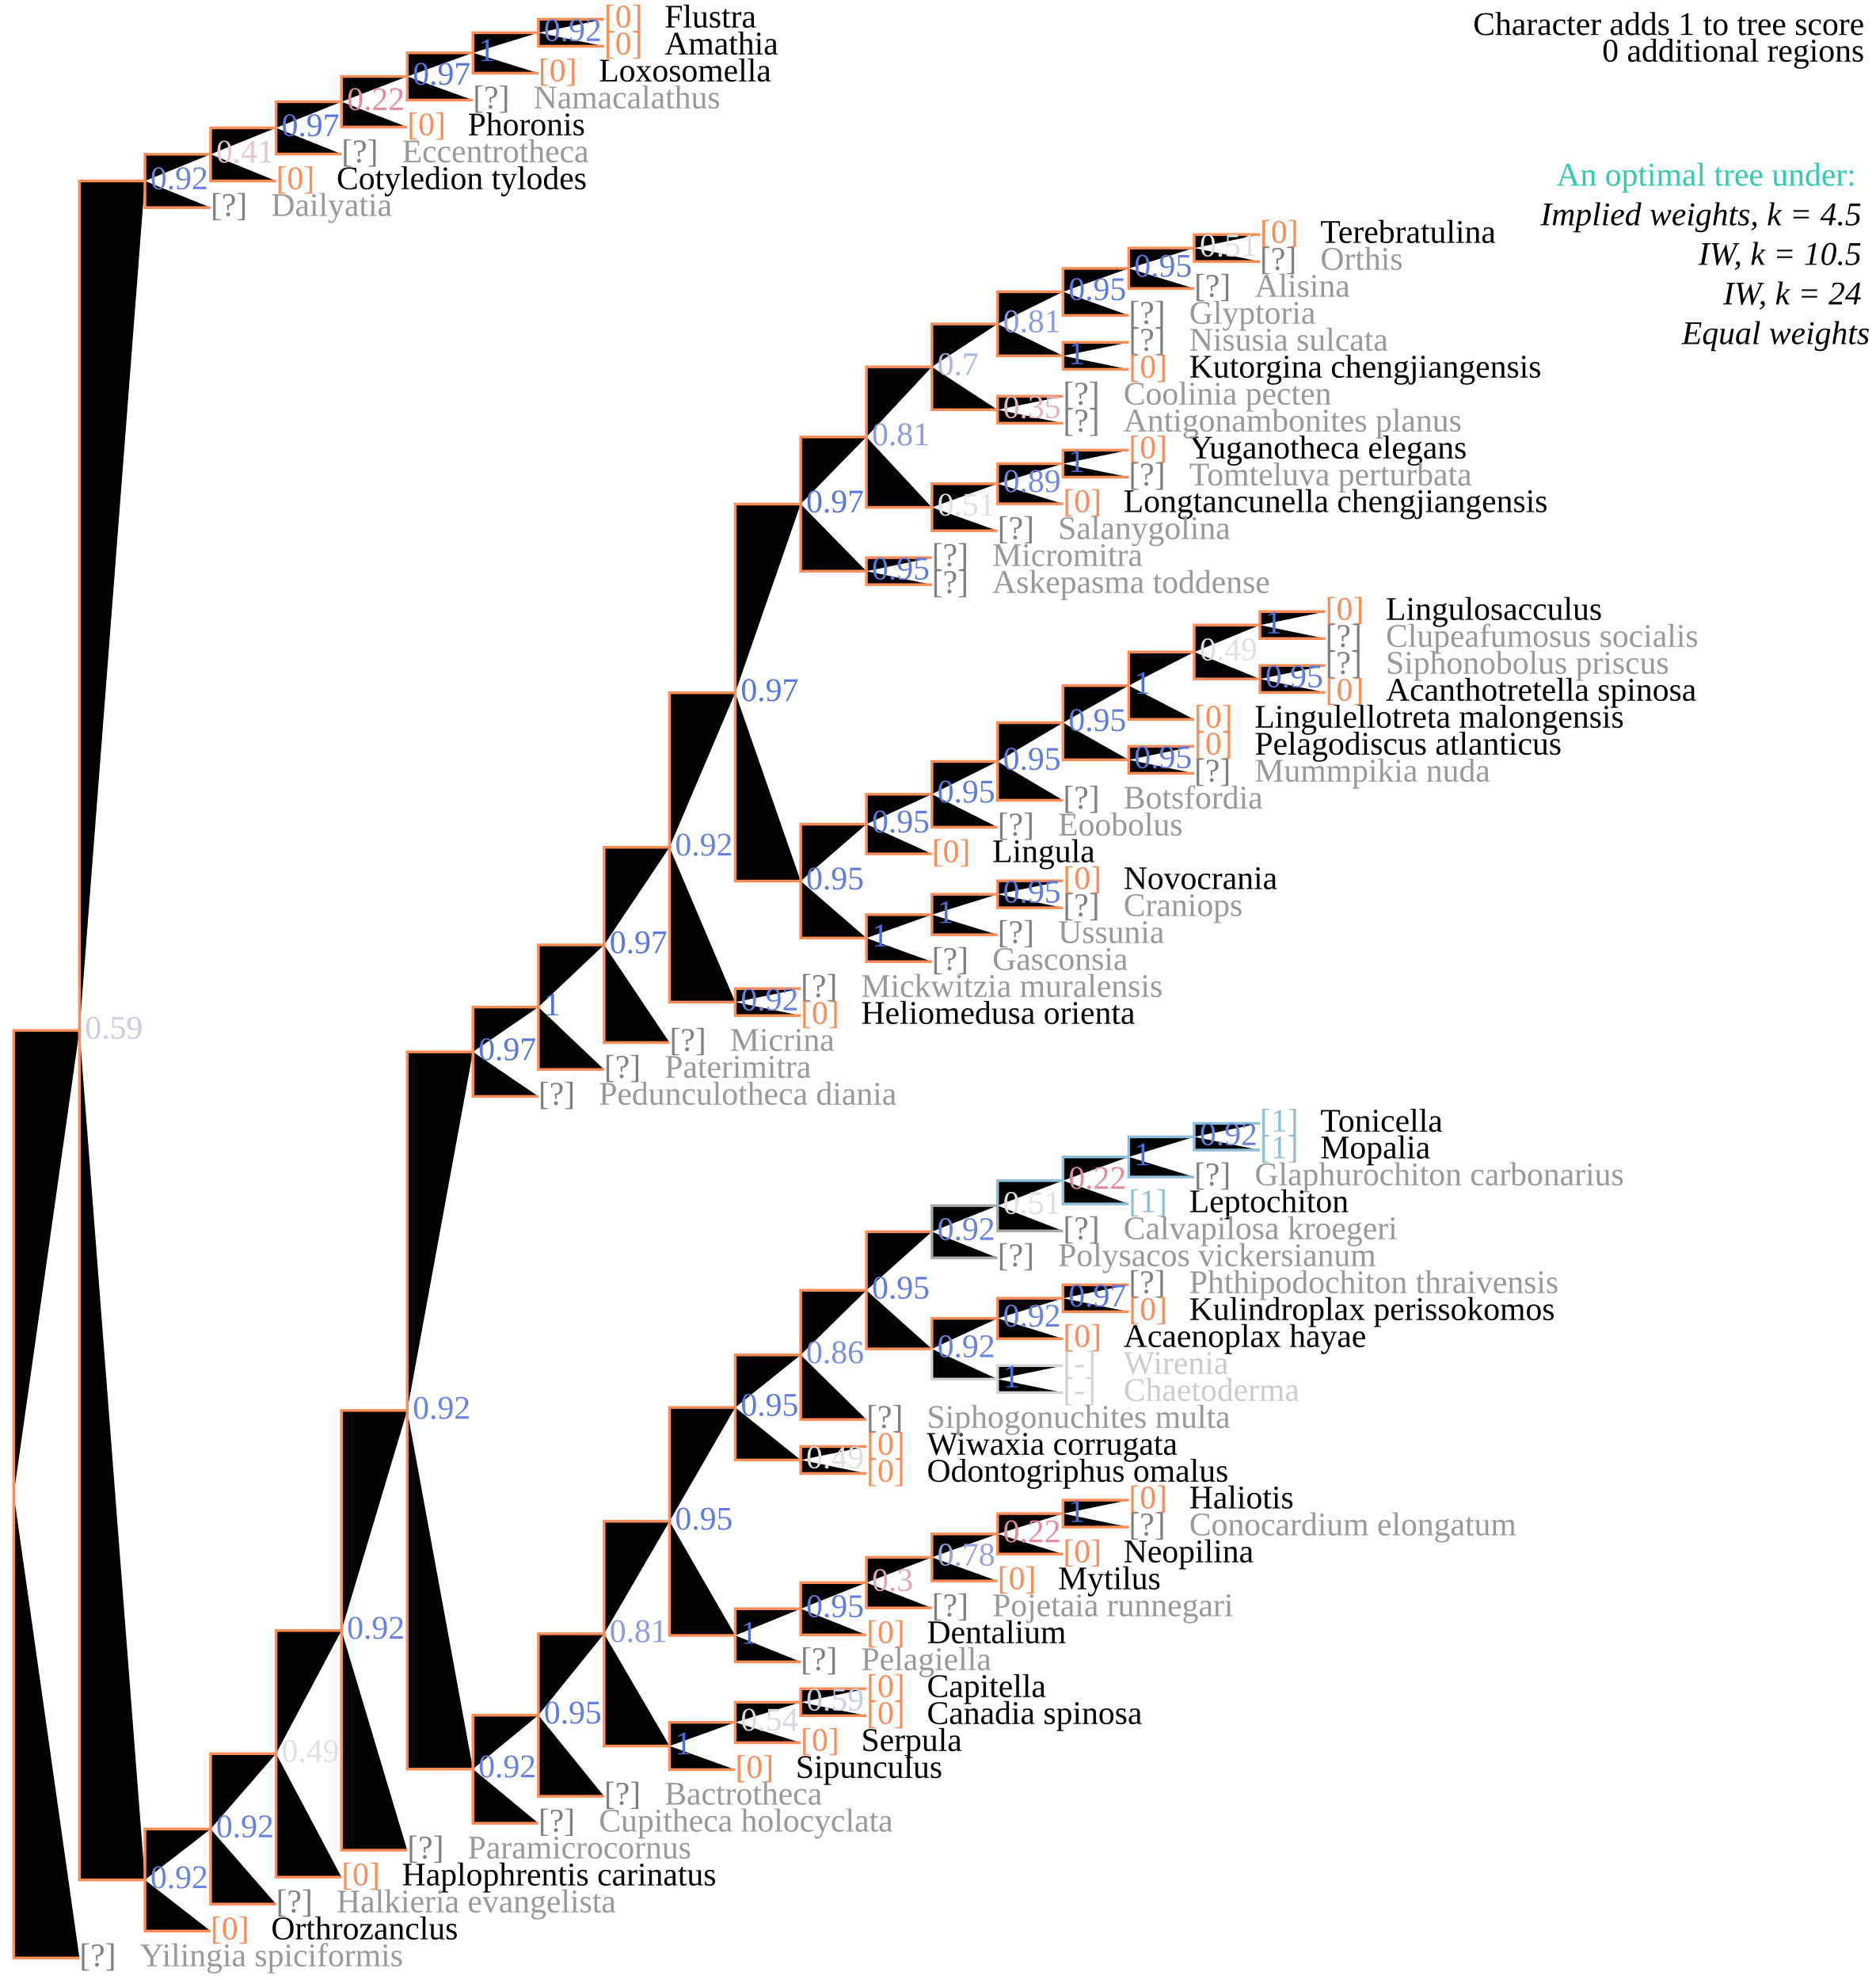
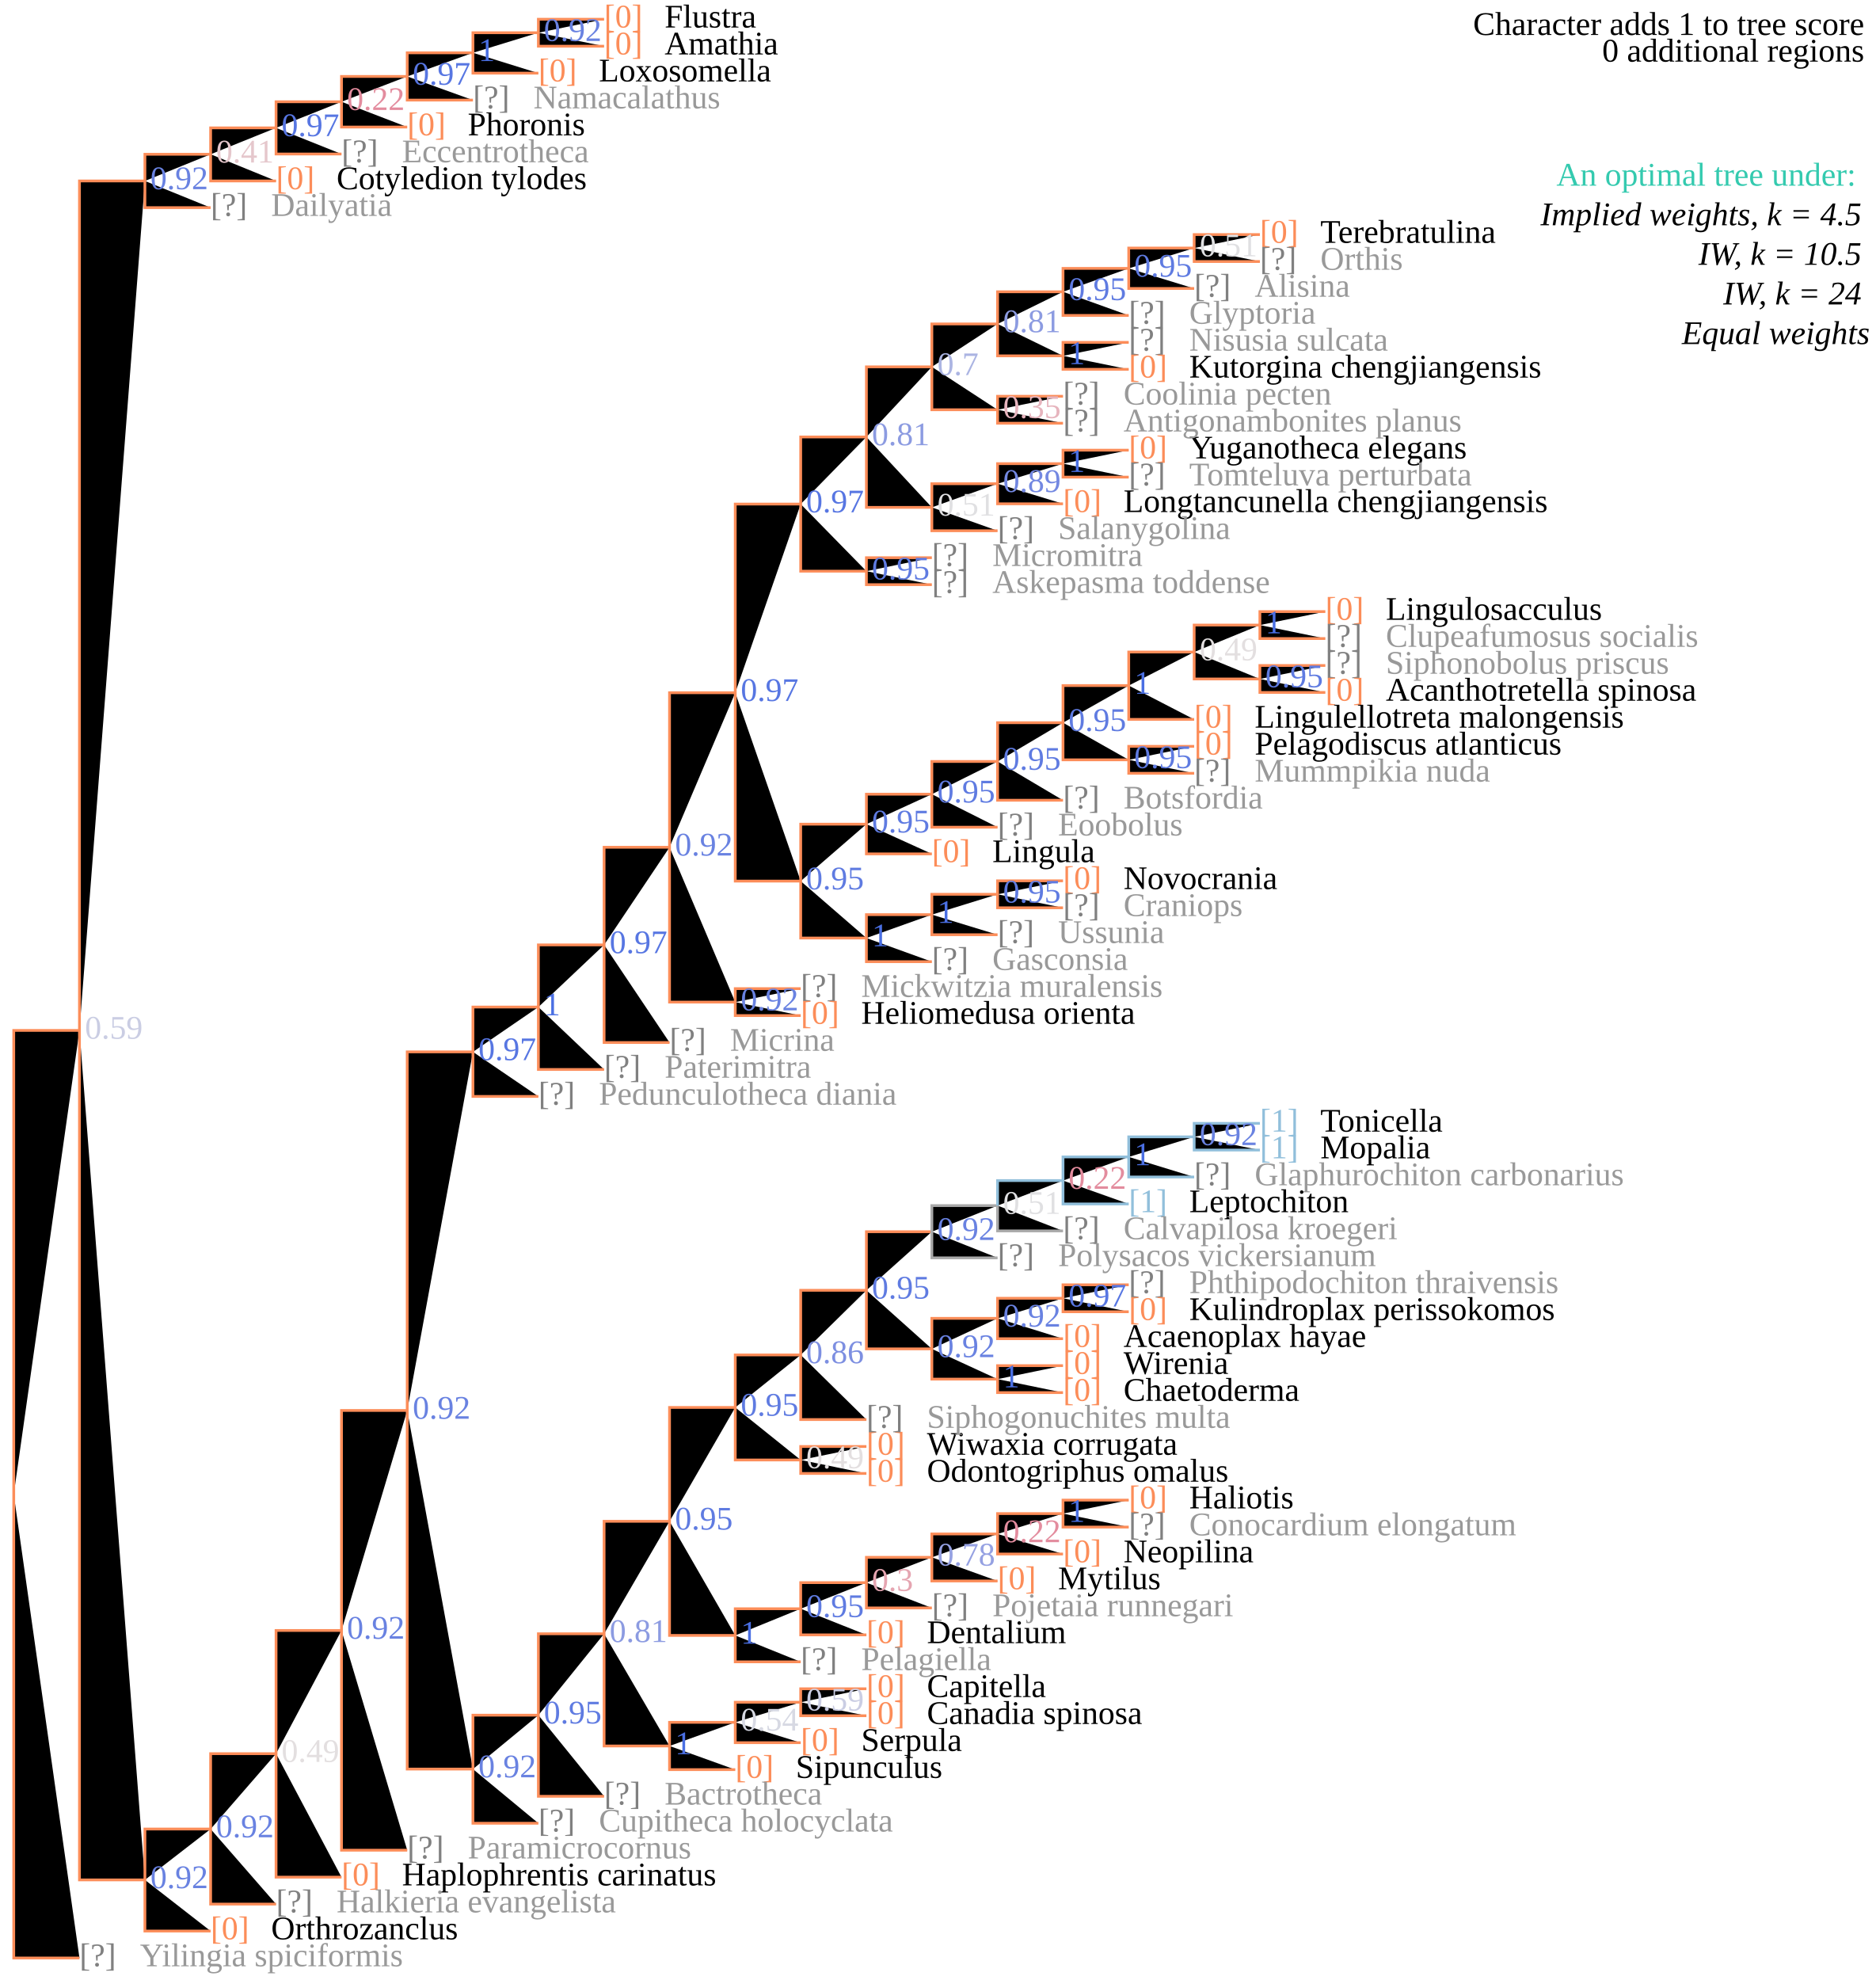
<svg xmlns="http://www.w3.org/2000/svg" version="1.1" viewBox="0 0 682 720" preserveAspectRatio="xMidYMid meet" class="tree" data-char="81">
  <text x="678" y="12.7" text-anchor="end" class="stepsLabel">Character adds <tspan class="score">1</tspan> to tree score</text>
  <text x="678" y="22.4" text-anchor="end" class="stepsLabel">
    <tspan class="score">0</tspan> additional regions</text>
  <text x="678" y="32.1" text-anchor="end" class="stepsLabel" />
  <text x="678" y="51.5" text-anchor="end" class="stepsLabel">
    <tspan dy="16" fill="#34caaf">An optimal tree under:</tspan>
    <tspan x="680" style="font-style:italic" class="notThisAn" dy="1.2em">Implied weights, k = 4.5</tspan>
    <tspan x="680" style="font-style:italic" class="notThisAn" dy="1.2em">IW, k = 10.5</tspan>
    <tspan x="680" style="font-style:italic" class="notThisAn" dy="1.2em">IW, k = 24</tspan>
    <tspan x="680" style="font-style:italic" class="thisAn" dy="1.2em">Equal weights</tspan>
  </text>
  <text x="315.1" y="617.1" fill="#fc8d59" class="flag">[0]</text>
  <text x="337.1" y="617.1" fill="#000" class="taxonLabel">Capitella</text>
  <text x="315.1" y="626.9" fill="#fc8d59" class="flag">[0]</text>
  <text x="337.1" y="626.9" fill="#000" class="taxonLabel">Canadia spinosa</text>
  <text x="291.2" y="636.7" fill="#fc8d59" class="flag">[0]</text>
  <text x="313.2" y="636.7" fill="#000" class="taxonLabel">Serpula</text>
  <text x="267.4" y="646.5" fill="#fc8d59" class="flag">[0]</text>
  <text x="289.4" y="646.5" fill="#000" class="taxonLabel">Sipunculus</text>
  <text x="410.5" y="548.5" fill="#fc8d59" class="flag">[0]</text>
  <text x="432.5" y="548.5" fill="#000" class="taxonLabel">Haliotis</text>
  <text x="410.5" y="558.3" fill="grey" class="flag">[?]</text>
  <text x="432.5" y="558.3" fill="#999" class="taxonLabel">Conocardium elongatum</text>
  <text x="386.6" y="568.1" fill="#fc8d59" class="flag">[0]</text>
  <text x="408.6" y="568.1" fill="#000" class="taxonLabel">Neopilina</text>
  <text x="362.8" y="577.9" fill="#fc8d59" class="flag">[0]</text>
  <text x="384.8" y="577.9" fill="#000" class="taxonLabel">Mytilus</text>
  <text x="338.9" y="587.7" fill="grey" class="flag">[?]</text>
  <text x="360.9" y="587.7" fill="#999" class="taxonLabel">Pojetaia runnegari</text>
  <text x="315.1" y="597.5" fill="#fc8d59" class="flag">[0]</text>
  <text x="337.1" y="597.5" fill="#000" class="taxonLabel">Dentalium</text>
  <text x="291.2" y="607.3" fill="grey" class="flag">[?]</text>
  <text x="313.2" y="607.3" fill="#999" class="taxonLabel">Pelagiella</text>
  <text x="315.1" y="529" fill="#fc8d59" class="flag">[0]</text>
  <text x="337.1" y="529" fill="#000" class="taxonLabel">Wiwaxia corrugata</text>
  <text x="315.1" y="538.8" fill="#fc8d59" class="flag">[0]</text>
  <text x="337.1" y="538.8" fill="#000" class="taxonLabel">Odontogriphus omalus</text>
-   <text x="386.6" y="499.6" fill="lightgrey" class="flag">[-]</text>
-   <text x="408.6" y="499.6" fill="#ccc" class="taxonLabel">Wirenia</text>
-   <text x="386.6" y="509.4" fill="lightgrey" class="flag">[-]</text>
-   <text x="408.6" y="509.4" fill="#ccc" class="taxonLabel">Chaetoderma</text>
+   <text x="386.6" y="499.6" fill="#fc8d59" class="flag">[0]</text>
+   <text x="408.6" y="499.6" fill="#000" class="taxonLabel">Wirenia</text>
+   <text x="386.6" y="509.4" fill="#fc8d59" class="flag">[0]</text>
+   <text x="408.6" y="509.4" fill="#000" class="taxonLabel">Chaetoderma</text>
  <text x="410.5" y="470.2" fill="grey" class="flag">[?]</text>
  <text x="432.5" y="470.2" fill="#999" class="taxonLabel">Phthipodochiton thraivensis</text>
  <text x="410.5" y="480" fill="#fc8d59" class="flag">[0]</text>
  <text x="432.5" y="480" fill="#000" class="taxonLabel">Kulindroplax perissokomos</text>
  <text x="386.6" y="489.8" fill="#fc8d59" class="flag">[0]</text>
  <text x="408.6" y="489.8" fill="#000" class="taxonLabel">Acaenoplax hayae</text>
  <text x="458.2" y="411.5" fill="#91bfdb" class="flag">[1]</text>
  <text x="480.2" y="411.5" fill="#000" class="taxonLabel">Tonicella</text>
  <text x="458.2" y="421.2" fill="#91bfdb" class="flag">[1]</text>
  <text x="480.2" y="421.2" fill="#000" class="taxonLabel">Mopalia</text>
  <text x="434.3" y="431" fill="grey" class="flag">[?]</text>
  <text x="456.3" y="431" fill="#999" class="taxonLabel">Glaphurochiton carbonarius</text>
  <text x="410.5" y="440.8" fill="#91bfdb" class="flag">[1]</text>
  <text x="432.5" y="440.8" fill="#000" class="taxonLabel">Leptochiton</text>
  <text x="386.6" y="450.6" fill="grey" class="flag">[?]</text>
  <text x="408.6" y="450.6" fill="#999" class="taxonLabel">Calvapilosa kroegeri</text>
  <text x="362.8" y="460.4" fill="grey" class="flag">[?]</text>
  <text x="384.8" y="460.4" fill="#999" class="taxonLabel">Polysacos vickersianum</text>
  <text x="315.1" y="519.2" fill="grey" class="flag">[?]</text>
  <text x="337.1" y="519.2" fill="#999" class="taxonLabel">Siphogonuchites multa</text>
  <text x="219.7" y="656.2" fill="grey" class="flag">[?]</text>
  <text x="241.7" y="656.2" fill="#999" class="taxonLabel">Bactrotheca</text>
  <text x="195.8" y="666" fill="grey" class="flag">[?]</text>
  <text x="217.8" y="666" fill="#999" class="taxonLabel">Cupitheca holocyclata</text>
  <text x="291.2" y="362.5" fill="grey" class="flag">[?]</text>
  <text x="313.2" y="362.5" fill="#999" class="taxonLabel">Mickwitzia muralensis</text>
  <text x="291.2" y="372.3" fill="#fc8d59" class="flag">[0]</text>
  <text x="313.2" y="372.3" fill="#000" class="taxonLabel">Heliomedusa orienta</text>
  <text x="386.6" y="323.3" fill="#fc8d59" class="flag">[0]</text>
  <text x="408.6" y="323.3" fill="#000" class="taxonLabel">Novocrania</text>
  <text x="386.6" y="333.1" fill="grey" class="flag">[?]</text>
  <text x="408.6" y="333.1" fill="#999" class="taxonLabel">Craniops</text>
  <text x="362.8" y="342.9" fill="grey" class="flag">[?]</text>
  <text x="384.8" y="342.9" fill="#999" class="taxonLabel">Ussunia</text>
  <text x="338.9" y="352.7" fill="grey" class="flag">[?]</text>
  <text x="360.9" y="352.7" fill="#999" class="taxonLabel">Gasconsia</text>
  <text x="434.3" y="274.4" fill="#fc8d59" class="flag">[0]</text>
  <text x="456.3" y="274.4" fill="#000" class="taxonLabel">Pelagodiscus atlanticus</text>
  <text x="434.3" y="284.2" fill="grey" class="flag">[?]</text>
  <text x="456.3" y="284.2" fill="#999" class="taxonLabel">Mummpikia nuda</text>
  <text x="482" y="245" fill="grey" class="flag">[?]</text>
  <text x="504" y="245" fill="#999" class="taxonLabel">Siphonobolus priscus</text>
  <text x="482" y="254.8" fill="#fc8d59" class="flag">[0]</text>
  <text x="504" y="254.8" fill="#000" class="taxonLabel">Acanthotretella spinosa</text>
  <text x="482" y="225.4" fill="#fc8d59" class="flag">[0]</text>
  <text x="504" y="225.4" fill="#000" class="taxonLabel">Lingulosacculus</text>
  <text x="482" y="235.2" fill="grey" class="flag">[?]</text>
  <text x="504" y="235.2" fill="#999" class="taxonLabel">Clupeafumosus socialis</text>
  <text x="434.3" y="264.6" fill="#fc8d59" class="flag">[0]</text>
  <text x="456.3" y="264.6" fill="#000" class="taxonLabel">Lingulellotreta malongensis</text>
  <text x="386.6" y="294" fill="grey" class="flag">[?]</text>
  <text x="408.6" y="294" fill="#999" class="taxonLabel">Botsfordia</text>
  <text x="362.8" y="303.8" fill="grey" class="flag">[?]</text>
  <text x="384.8" y="303.8" fill="#999" class="taxonLabel">Eoobolus</text>
  <text x="338.9" y="313.5" fill="#fc8d59" class="flag">[0]</text>
  <text x="360.9" y="313.5" fill="#000" class="taxonLabel">Lingula</text>
  <text x="338.9" y="205.8" fill="grey" class="flag">[?]</text>
  <text x="360.9" y="205.8" fill="#999" class="taxonLabel">Micromitra</text>
  <text x="338.9" y="215.6" fill="grey" class="flag">[?]</text>
  <text x="360.9" y="215.6" fill="#999" class="taxonLabel">Askepasma toddense</text>
  <text x="410.5" y="166.7" fill="#fc8d59" class="flag">[0]</text>
  <text x="432.5" y="166.7" fill="#000" class="taxonLabel">Yuganotheca elegans</text>
  <text x="410.5" y="176.5" fill="grey" class="flag">[?]</text>
  <text x="432.5" y="176.5" fill="#999" class="taxonLabel">Tomteluva perturbata</text>
  <text x="386.6" y="186.2" fill="#fc8d59" class="flag">[0]</text>
  <text x="408.6" y="186.2" fill="#000" class="taxonLabel">Longtancunella chengjiangensis</text>
  <text x="362.8" y="196" fill="grey" class="flag">[?]</text>
  <text x="384.8" y="196" fill="#999" class="taxonLabel">Salanygolina</text>
  <text x="386.6" y="147.1" fill="grey" class="flag">[?]</text>
  <text x="408.6" y="147.1" fill="#999" class="taxonLabel">Coolinia pecten</text>
  <text x="386.6" y="156.9" fill="grey" class="flag">[?]</text>
  <text x="408.6" y="156.9" fill="#999" class="taxonLabel">Antigonambonites planus</text>
  <text x="410.5" y="127.5" fill="grey" class="flag">[?]</text>
  <text x="432.5" y="127.5" fill="#999" class="taxonLabel">Nisusia sulcata</text>
  <text x="410.5" y="137.3" fill="#fc8d59" class="flag">[0]</text>
  <text x="432.5" y="137.3" fill="#000" class="taxonLabel">Kutorgina chengjiangensis</text>
  <text x="458.2" y="88.3" fill="#fc8d59" class="flag">[0]</text>
  <text x="480.2" y="88.3" fill="#000" class="taxonLabel">Terebratulina</text>
  <text x="458.2" y="98.1" fill="grey" class="flag">[?]</text>
  <text x="480.2" y="98.1" fill="#999" class="taxonLabel">Orthis</text>
  <text x="434.3" y="107.9" fill="grey" class="flag">[?]</text>
  <text x="456.3" y="107.9" fill="#999" class="taxonLabel">Alisina</text>
  <text x="410.5" y="117.7" fill="grey" class="flag">[?]</text>
  <text x="432.5" y="117.7" fill="#999" class="taxonLabel">Glyptoria</text>
  <text x="243.5" y="382.1" fill="grey" class="flag">[?]</text>
  <text x="265.5" y="382.1" fill="#999" class="taxonLabel">Micrina</text>
  <text x="219.7" y="391.9" fill="grey" class="flag">[?]</text>
  <text x="241.7" y="391.9" fill="#999" class="taxonLabel">Paterimitra</text>
  <text x="195.8" y="401.7" fill="grey" class="flag">[?]</text>
  <text x="217.8" y="401.7" fill="#999" class="taxonLabel">Pedunculotheca diania</text>
  <text x="148.1" y="675.8" fill="grey" class="flag">[?]</text>
  <text x="170.1" y="675.8" fill="#999" class="taxonLabel">Paramicrocornus</text>
  <text x="124.2" y="685.6" fill="#fc8d59" class="flag">[0]</text>
  <text x="146.2" y="685.6" fill="#000" class="taxonLabel">Haplophrentis carinatus</text>
  <text x="100.4" y="695.4" fill="grey" class="flag">[?]</text>
  <text x="122.4" y="695.4" fill="#999" class="taxonLabel">Halkieria evangelista</text>
  <text x="76.6" y="705.2" fill="#fc8d59" class="flag">[0]</text>
  <text x="98.6" y="705.2" fill="#000" class="taxonLabel">Orthrozanclus</text>
  <text x="219.7" y="10" fill="#fc8d59" class="flag">[0]</text>
  <text x="241.7" y="10" fill="#000" class="taxonLabel">Flustra</text>
  <text x="219.7" y="19.8" fill="#fc8d59" class="flag">[0]</text>
  <text x="241.7" y="19.8" fill="#000" class="taxonLabel">Amathia</text>
  <text x="195.8" y="29.6" fill="#fc8d59" class="flag">[0]</text>
  <text x="217.8" y="29.6" fill="#000" class="taxonLabel">Loxosomella</text>
  <text x="172" y="39.4" fill="grey" class="flag">[?]</text>
  <text x="194" y="39.4" fill="#999" class="taxonLabel">Namacalathus</text>
  <text x="148.1" y="49.2" fill="#fc8d59" class="flag">[0]</text>
  <text x="170.1" y="49.2" fill="#000" class="taxonLabel">Phoronis</text>
  <text x="124.2" y="59" fill="grey" class="flag">[?]</text>
  <text x="146.2" y="59" fill="#999" class="taxonLabel">Eccentrotheca</text>
  <text x="100.4" y="68.8" fill="#fc8d59" class="flag">[0]</text>
  <text x="122.4" y="68.8" fill="#000" class="taxonLabel">Cotyledion tylodes</text>
  <text x="76.6" y="78.5" fill="grey" class="flag">[?]</text>
  <text x="98.6" y="78.5" fill="#999" class="taxonLabel">Dailyatia</text>
  <text x="28.9" y="715" fill="grey" class="flag">[?]</text>
  <text x="50.9" y="715" fill="#999" class="taxonLabel">Yilingia spiciformis</text>
-   <path d="M5,543.4V374.7H28.9M28.9,374.7V65.8H52.7M52.7,65.8V56.1H76.6M76.6,56.1V46.5H100.4M100.4,46.5V37H124.2M124.2,37V27.8H148.1M148.1,27.8V19.2H172M172,19.2V11.9H195.8M195.8,11.9V7H219.7M195.8,11.9V16.8H219.7M172,19.2V26.6H195.8M148.1,27.8V36.4H172M124.2,37V46.2H148.1M100.4,46.5V56H124.2M76.6,56.1V65.8H100.4M52.7,65.8V75.5H76.6M28.9,374.7V683.6H52.7M52.7,683.6V665.1H76.6M76.6,665.1V637.7H100.4M100.4,637.7V592.9H124.2M124.2,592.9V512.9H148.1M148.1,512.9V382.5H172M172,382.5V366.2H195.8M195.8,366.2V343.6H219.7M219.7,343.6V308.1H243.5M243.5,308.1V251.9H267.4M267.4,251.9V183.3H291.2M291.2,183.3V158.9H315.1M315.1,158.9V133.4H338.9M338.9,133.4V117.8H362.8M362.8,117.8V106.1H386.6M386.6,106.1V97.6H410.5M410.5,97.6V90.2H434.3M434.3,90.2V85.3H458.2M434.3,90.2V95.1H458.2M410.5,97.6V104.9H434.3M386.6,106.1V114.7H410.5M362.8,117.8V129.4H386.6M386.6,129.4V124.5H410.5M386.6,129.4V134.3H410.5M338.9,133.4V149H362.8M362.8,149V144.1H386.6M362.8,149V153.9H386.6M315.1,158.9V184.5H338.9M338.9,184.5V175.9H362.8M362.8,175.9V168.6H386.6M386.6,168.6V163.7H410.5M386.6,168.6V173.5H410.5M362.8,175.9V183.2H386.6M338.9,184.5V193H362.8M291.2,183.3V207.7H315.1M315.1,207.7V202.8H338.9M315.1,207.7V212.6H338.9M267.4,251.9V320.4H291.2M291.2,320.4V299.7H315.1M315.1,299.7V288.8H338.9M338.9,288.8V276.9H362.8M362.8,276.9V262.8H386.6M386.6,262.8V249.3H410.5M410.5,249.3V237.1H434.3M434.3,237.1V227.3H458.2M458.2,227.3V222.4H482M458.2,227.3V232.2H482M434.3,237.1V246.9H458.2M458.2,246.9V242H482M458.2,246.9V251.8H482M410.5,249.3V261.6H434.3M386.6,262.8V276.3H410.5M410.5,276.3V271.4H434.3M410.5,276.3V281.2H434.3M362.8,276.9V291H386.6M338.9,288.8V300.8H362.8M315.1,299.7V310.5H338.9M291.2,320.4V341.1H315.1M315.1,341.1V332.6H338.9M338.9,332.6V325.2H362.8M362.8,325.2V320.3H386.6M362.8,325.2V330.1H386.6M338.9,332.6V339.9H362.8M315.1,341.1V349.7H338.9M243.5,308.1V364.4H267.4M267.4,364.4V359.5H291.2M267.4,364.4V369.3H291.2M219.7,343.6V379.1H243.5M195.8,366.2V388.9H219.7M172,382.5V398.7H195.8M148.1,512.9V643.3H172M172,643.3V623.7H195.8M195.8,623.7V594.1H219.7M219.7,594.1V553.2H243.5M243.5,553.2V511.8H267.4M267.4,511.8V492.7H291.2M291.2,492.7V469.2H315.1M315.1,469.2V447.9H338.9M315.1,469.2V490.5H338.9M338.9,490.5V479.4H362.8M362.8,479.4V472.1H386.6M386.6,472.1V467.2H410.5M386.6,472.1V477H410.5M362.8,479.4V486.8H386.6M291.2,492.7V516.2H315.1M267.4,511.8V530.9H291.2M291.2,530.9V526H315.1M291.2,530.9V535.8H315.1M243.5,553.2V594.7H267.4M267.4,594.7V585H291.2M291.2,585V575.5H315.1M315.1,575.5V566.3H338.9M338.9,566.3V557.8H362.8M362.8,557.8V550.4H386.6M386.6,550.4V545.5H410.5M386.6,550.4V555.3H410.5M362.8,557.8V565.1H386.6M338.9,566.3V574.9H362.8M315.1,575.5V584.7H338.9M291.2,585V594.5H315.1M267.4,594.7V604.3H291.2M219.7,594.1V634.9H243.5M243.5,634.9V626.3H267.4M267.4,626.3V619H291.2M291.2,619V614.1H315.1M291.2,619V623.9H315.1M267.4,626.3V633.7H291.2M243.5,634.9V643.5H267.4M195.8,623.7V653.2H219.7M172,643.3V663H195.8M124.2,592.9V672.8H148.1M100.4,637.7V682.6H124.2M76.6,665.1V692.4H100.4M52.7,683.6V702.2H76.6M5,543.4V712H28.9" stroke="#fc8d59" />
+   <path d="M5,543.4V374.7H28.9M28.9,374.7V65.8H52.7M52.7,65.8V56.1H76.6M76.6,56.1V46.5H100.4M100.4,46.5V37H124.2M124.2,37V27.8H148.1M148.1,27.8V19.2H172M172,19.2V11.9H195.8M195.8,11.9V7H219.7M195.8,11.9V16.8H219.7M172,19.2V26.6H195.8M148.1,27.8V36.4H172M124.2,37V46.2H148.1M100.4,46.5V56H124.2M76.6,56.1V65.8H100.4M52.7,65.8V75.5H76.6M28.9,374.7V683.6H52.7M52.7,683.6V665.1H76.6M76.6,665.1V637.7H100.4M100.4,637.7V592.9H124.2M124.2,592.9V512.9H148.1M148.1,512.9V382.5H172M172,382.5V366.2H195.8M195.8,366.2V343.6H219.7M219.7,343.6V308.1H243.5M243.5,308.1V251.9H267.4M267.4,251.9V183.3H291.2M291.2,183.3V158.9H315.1M315.1,158.9V133.4H338.9M338.9,133.4V117.8H362.8M362.8,117.8V106.1H386.6M386.6,106.1V97.6H410.5M410.5,97.6V90.2H434.3M434.3,90.2V85.3H458.2M434.3,90.2V95.1H458.2M410.5,97.6V104.9H434.3M386.6,106.1V114.7H410.5M362.8,117.8V129.4H386.6M386.6,129.4V124.5H410.5M386.6,129.4V134.3H410.5M338.9,133.4V149H362.8M362.8,149V144.1H386.6M362.8,149V153.9H386.6M315.1,158.9V184.5H338.9M338.9,184.5V175.9H362.8M362.8,175.9V168.6H386.6M386.6,168.6V163.7H410.5M386.6,168.6V173.5H410.5M362.8,175.9V183.2H386.6M338.9,184.5V193H362.8M291.2,183.3V207.7H315.1M315.1,207.7V202.8H338.9M315.1,207.7V212.6H338.9M267.4,251.9V320.4H291.2M291.2,320.4V299.7H315.1M315.1,299.7V288.8H338.9M338.9,288.8V276.9H362.8M362.8,276.9V262.8H386.6M386.6,262.8V249.3H410.5M410.5,249.3V237.1H434.3M434.3,237.1V227.3H458.2M458.2,227.3V222.4H482M458.2,227.3V232.2H482M434.3,237.1V246.9H458.2M458.2,246.9V242H482M458.2,246.9V251.8H482M410.5,249.3V261.6H434.3M386.6,262.8V276.3H410.5M410.5,276.3V271.4H434.3M410.5,276.3V281.2H434.3M362.8,276.9V291H386.6M338.9,288.8V300.8H362.8M315.1,299.7V310.5H338.9M291.2,320.4V341.1H315.1M315.1,341.1V332.6H338.9M338.9,332.6V325.2H362.8M362.8,325.2V320.3H386.6M362.8,325.2V330.1H386.6M338.9,332.6V339.9H362.8M315.1,341.1V349.7H338.9M243.5,308.1V364.4H267.4M267.4,364.4V359.5H291.2M267.4,364.4V369.3H291.2M219.7,343.6V379.1H243.5M195.8,366.2V388.9H219.7M172,382.5V398.7H195.8M148.1,512.9V643.3H172M172,643.3V623.7H195.8M195.8,623.7V594.1H219.7M219.7,594.1V553.2H243.5M243.5,553.2V511.8H267.4M267.4,511.8V492.7H291.2M291.2,492.7V469.2H315.1M315.1,469.2V447.9H338.9M315.1,469.2V490.5H338.9M338.9,490.5V479.4H362.8M362.8,479.4V472.1H386.6M386.6,472.1V467.2H410.5M386.6,472.1V477H410.5M362.8,479.4V486.8H386.6M338.9,490.5V501.5H362.8M362.8,501.5V496.6H386.6M362.8,501.5V506.4H386.6M291.2,492.7V516.2H315.1M267.4,511.8V530.9H291.2M291.2,530.9V526H315.1M291.2,530.9V535.8H315.1M243.5,553.2V594.7H267.4M267.4,594.7V585H291.2M291.2,585V575.5H315.1M315.1,575.5V566.3H338.9M338.9,566.3V557.8H362.8M362.8,557.8V550.4H386.6M386.6,550.4V545.5H410.5M386.6,550.4V555.3H410.5M362.8,557.8V565.1H386.6M338.9,566.3V574.9H362.8M315.1,575.5V584.7H338.9M291.2,585V594.5H315.1M267.4,594.7V604.3H291.2M219.7,594.1V634.9H243.5M243.5,634.9V626.3H267.4M267.4,626.3V619H291.2M291.2,619V614.1H315.1M291.2,619V623.9H315.1M267.4,626.3V633.7H291.2M243.5,634.9V643.5H267.4M195.8,623.7V653.2H219.7M172,643.3V663H195.8M124.2,592.9V672.8H148.1M100.4,637.7V682.6H124.2M76.6,665.1V692.4H100.4M52.7,683.6V702.2H76.6M5,543.4V712H28.9" stroke="#fc8d59" />
  <path d="M338.9,447.9V438.4H362.8M362.8,438.4V447.6H386.6M338.9,447.9V457.4H362.8" stroke="darkgrey" />
  <path d="M362.8,438.4V429.3H386.6M386.6,429.3V420.7H410.5M410.5,420.7V413.4H434.3M434.3,413.4V408.5H458.2M434.3,413.4V418.2H458.2M410.5,420.7V428H434.3M386.6,429.3V437.8H410.5" stroke="#91bfdb" />
-   <path d="M338.9,490.5V501.5H362.8M362.8,501.5V496.6H386.6M362.8,501.5V506.4H386.6" stroke="lightgrey" class="inapplicable" />
  <text x="30.9" y="377.7" class="node" fill="#CACDE3">0.59</text>
  <text x="54.7" y="68.8" class="node" fill="#6982E1">0.92</text>
  <text x="78.6" y="59.1" class="node" fill="#E5C7CC">0.41</text>
  <text x="102.4" y="49.5" class="node" fill="#5776E2">0.97</text>
  <text x="126.2" y="40" class="node" fill="#E38C9E">0.22</text>
  <text x="150.1" y="30.8" class="node" fill="#5776E2">0.97</text>
  <text x="174" y="22.2" class="node" fill="#4A6FE3">1</text>
  <text x="197.8" y="14.9" class="node" fill="#6982E1">0.92</text>
  <text x="54.7" y="686.6" class="node" fill="#6982E1">0.92</text>
  <text x="78.6" y="668.1" class="node" fill="#6982E1">0.92</text>
  <text x="102.4" y="640.7" class="node" fill="#E3DFE0">0.49</text>
  <text x="126.2" y="595.9" class="node" fill="#6982E1">0.92</text>
  <text x="150.1" y="515.9" class="node" fill="#6982E1">0.92</text>
  <text x="174" y="385.5" class="node" fill="#5776E2">0.97</text>
  <text x="197.8" y="369.2" class="node" fill="#4A6FE3">1</text>
  <text x="221.7" y="346.6" class="node" fill="#5776E2">0.97</text>
  <text x="245.5" y="311.1" class="node" fill="#6982E1">0.92</text>
  <text x="269.4" y="254.9" class="node" fill="#5776E2">0.97</text>
  <text x="293.2" y="186.3" class="node" fill="#5776E2">0.97</text>
  <text x="317.1" y="161.9" class="node" fill="#8C9BE1">0.81</text>
  <text x="340.9" y="136.4" class="node" fill="#ABB4E2">0.7</text>
  <text x="364.8" y="120.8" class="node" fill="#8C9BE1">0.81</text>
  <text x="388.6" y="109.1" class="node" fill="#5F7BE1">0.95</text>
  <text x="412.5" y="100.6" class="node" fill="#5F7BE1">0.95</text>
  <text x="436.3" y="93.2" class="node" fill="#E0E0E2">0.51</text>
  <text x="388.6" y="132.4" class="node" fill="#4A6FE3">1</text>
  <text x="364.8" y="152" class="node" fill="#E6B4BD">0.35</text>
  <text x="340.9" y="187.5" class="node" fill="#E0E0E2">0.51</text>
  <text x="364.8" y="178.9" class="node" fill="#7388E1">0.89</text>
  <text x="388.6" y="171.6" class="node" fill="#4A6FE3">1</text>
  <text x="317.1" y="210.7" class="node" fill="#5F7BE1">0.95</text>
  <text x="293.2" y="323.4" class="node" fill="#5F7BE1">0.95</text>
  <text x="317.1" y="302.7" class="node" fill="#5F7BE1">0.95</text>
  <text x="340.9" y="291.8" class="node" fill="#5F7BE1">0.95</text>
  <text x="364.8" y="279.9" class="node" fill="#5F7BE1">0.95</text>
  <text x="388.6" y="265.8" class="node" fill="#5F7BE1">0.95</text>
  <text x="412.5" y="252.3" class="node" fill="#4A6FE3">1</text>
  <text x="436.3" y="240.1" class="node" fill="#E3DFE0">0.49</text>
  <text x="460.2" y="230.3" class="node" fill="#4A6FE3">1</text>
  <text x="460.2" y="249.9" class="node" fill="#5F7BE1">0.95</text>
  <text x="412.5" y="279.3" class="node" fill="#5F7BE1">0.95</text>
  <text x="317.1" y="344.1" class="node" fill="#4A6FE3">1</text>
  <text x="340.9" y="335.6" class="node" fill="#4A6FE3">1</text>
  <text x="364.8" y="328.2" class="node" fill="#5F7BE1">0.95</text>
  <text x="269.4" y="367.4" class="node" fill="#6982E1">0.92</text>
  <text x="174" y="646.3" class="node" fill="#6982E1">0.92</text>
  <text x="197.8" y="626.7" class="node" fill="#5F7BE1">0.95</text>
  <text x="221.7" y="597.1" class="node" fill="#8C9BE1">0.81</text>
  <text x="245.5" y="556.2" class="node" fill="#5F7BE1">0.95</text>
  <text x="269.4" y="514.8" class="node" fill="#5F7BE1">0.95</text>
  <text x="293.2" y="495.7" class="node" fill="#7D8FE1">0.86</text>
  <text x="317.1" y="472.2" class="node" fill="#5F7BE1">0.95</text>
  <text x="340.9" y="450.9" class="node" fill="#6982E1">0.92</text>
  <text x="364.8" y="441.4" class="node" fill="#E0E0E2">0.51</text>
  <text x="388.6" y="432.3" class="node" fill="#E38C9E">0.22</text>
  <text x="412.5" y="423.7" class="node" fill="#4A6FE3">1</text>
  <text x="436.3" y="416.4" class="node" fill="#6982E1">0.92</text>
  <text x="340.9" y="493.5" class="node" fill="#6982E1">0.92</text>
  <text x="364.8" y="482.4" class="node" fill="#6982E1">0.92</text>
  <text x="388.6" y="475.1" class="node" fill="#5776E2">0.97</text>
  <text x="364.8" y="504.5" class="node" fill="#4A6FE3">1</text>
  <text x="293.2" y="533.9" class="node" fill="#E3DFE0">0.49</text>
  <text x="269.4" y="597.7" class="node" fill="#4A6FE3">1</text>
  <text x="293.2" y="588" class="node" fill="#5F7BE1">0.95</text>
  <text x="317.1" y="578.5" class="node" fill="#E5A5B1">0.3</text>
  <text x="340.9" y="569.3" class="node" fill="#95A1E2">0.78</text>
  <text x="364.8" y="560.8" class="node" fill="#E38C9E">0.22</text>
  <text x="388.6" y="553.4" class="node" fill="#4A6FE3">1</text>
  <text x="245.5" y="637.9" class="node" fill="#4A6FE3">1</text>
  <text x="269.4" y="629.3" class="node" fill="#D7D9E3">0.54</text>
  <text x="293.2" y="622" class="node" fill="#CACDE3">0.59</text>
</svg>
